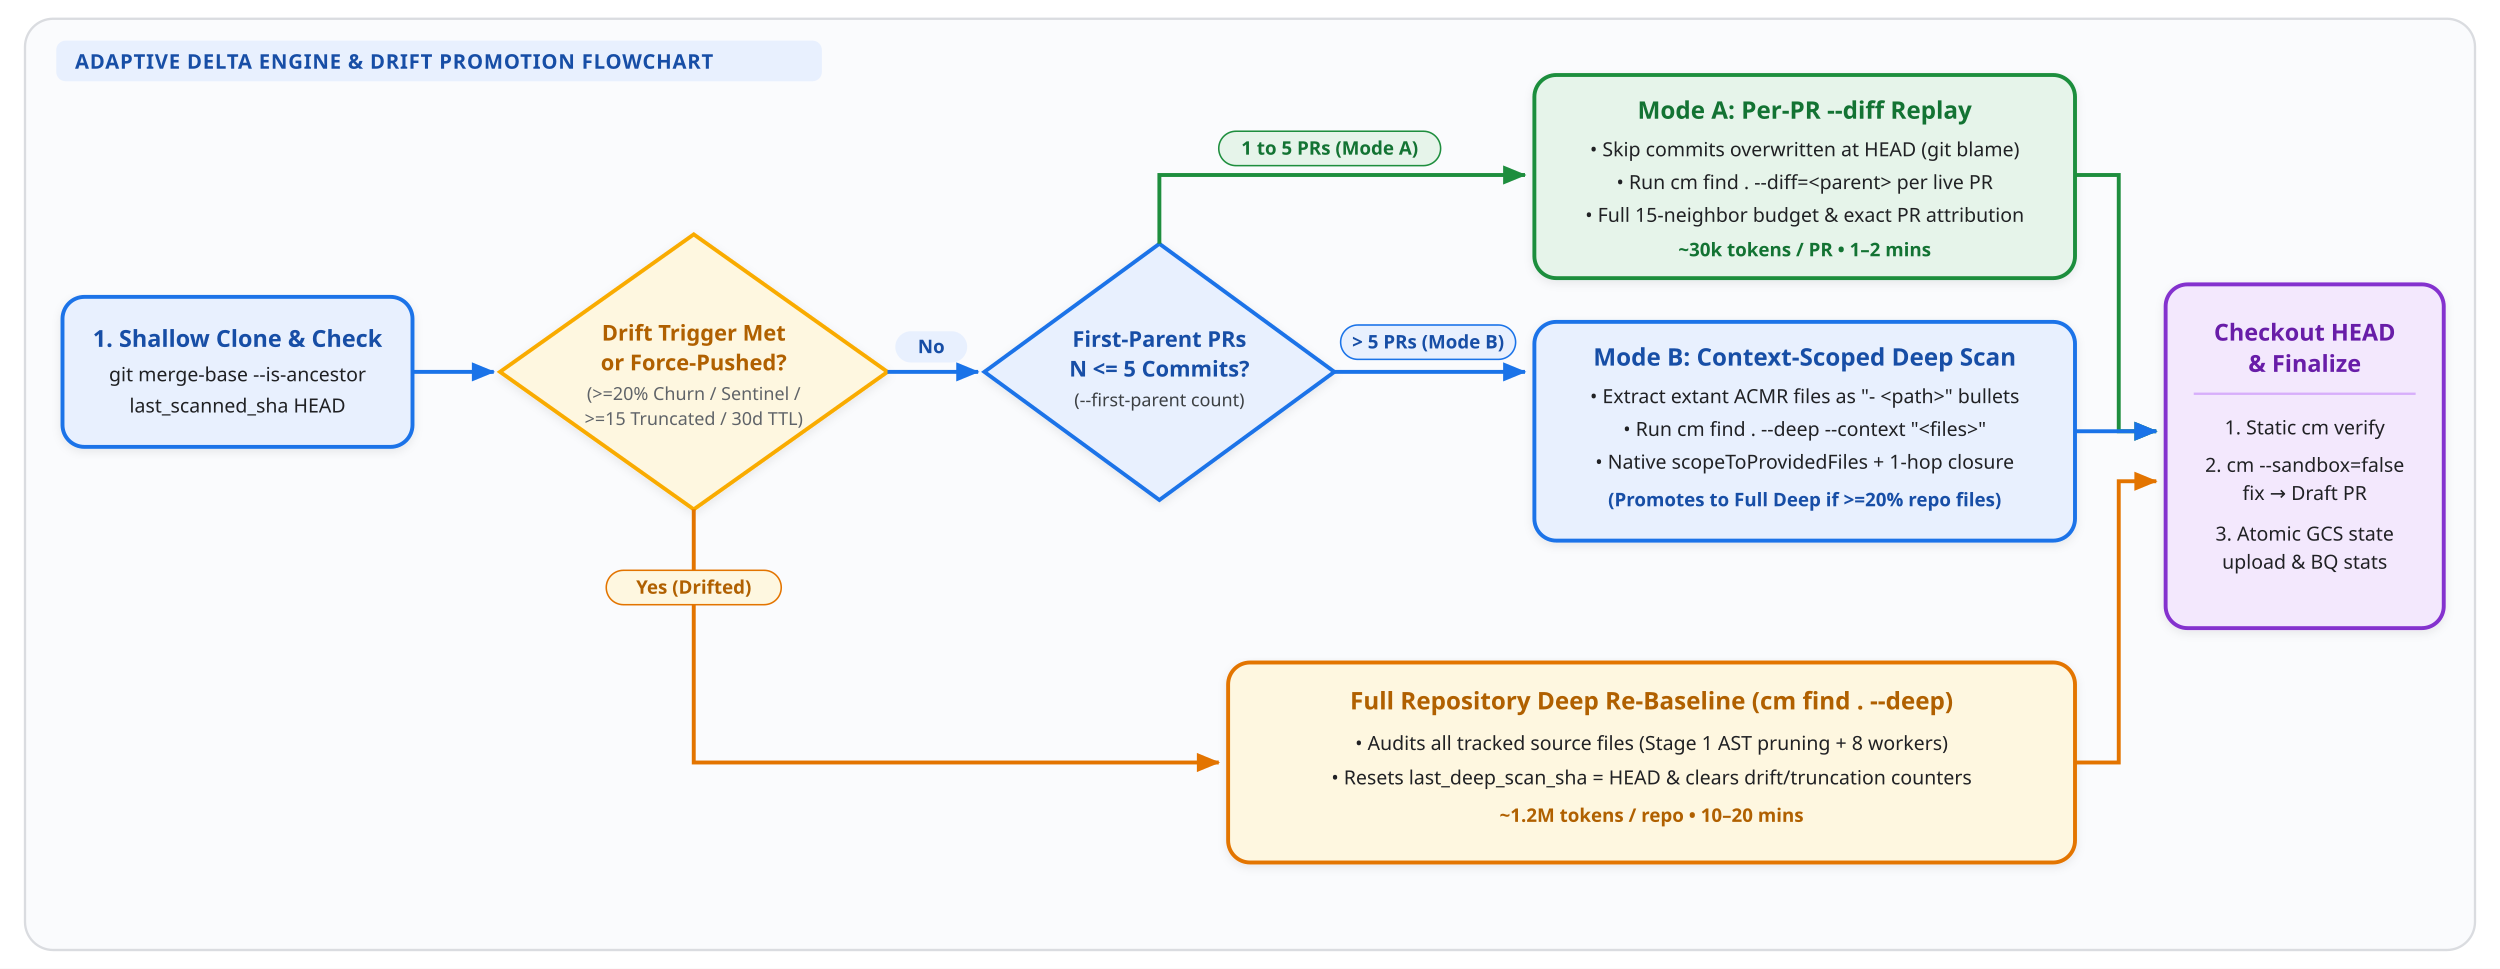
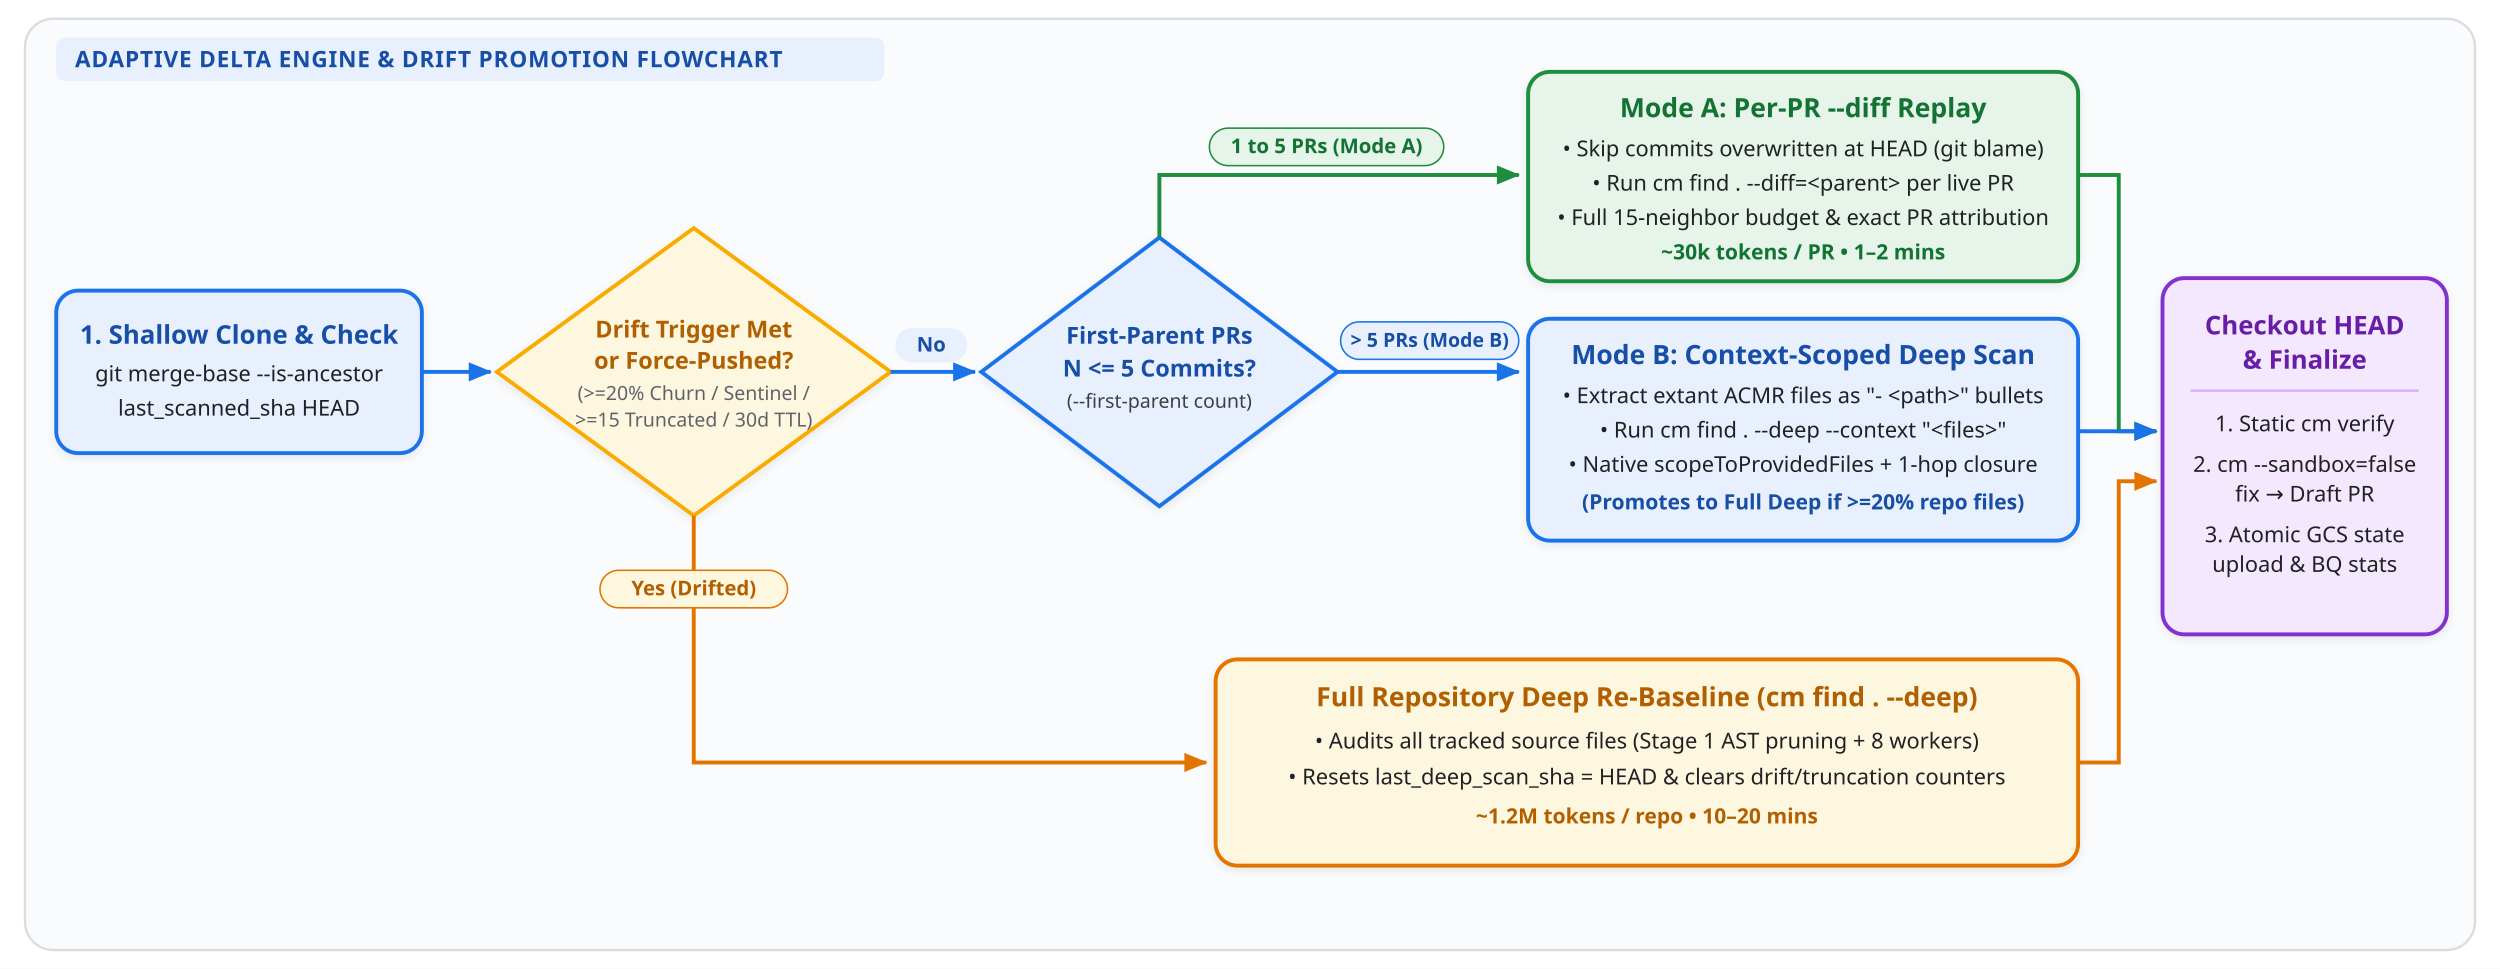
<svg xmlns="http://www.w3.org/2000/svg" width="1600" height="620" viewBox="0 0 1600 620">
  <rect width="1600" height="620" fill="#FFFFFF" />
  <defs>
    <filter id="shadow2" x="-4%" y="-4%" width="108%" height="112%">
      <feDropShadow dx="0" dy="2" stdDeviation="3" flood-color="#202124" flood-opacity="0.08" />
    </filter>
    <marker id="arrB" viewBox="0 0 10 10" refX="8" refY="5" markerWidth="7" markerHeight="7" orient="auto-start-reverse">
      <path d="M 0 1.5 L 8.5 5 L 0 8.5 z" fill="#1A73E8" />
    </marker>
    <marker id="arrG" viewBox="0 0 10 10" refX="8" refY="5" markerWidth="7" markerHeight="7" orient="auto-start-reverse">
      <path d="M 0 1.5 L 8.5 5 L 0 8.5 z" fill="#1E8E3E" />
    </marker>
    <marker id="arrA" viewBox="0 0 10 10" refX="8" refY="5" markerWidth="7" markerHeight="7" orient="auto-start-reverse">
      <path d="M 0 1.5 L 8.5 5 L 0 8.5 z" fill="#E37400" />
    </marker>
  </defs>
  <rect x="16" y="12" width="1568" height="596" rx="18" fill="#FAFBFD" stroke="#DADCE0" stroke-width="1.5" />
-   <rect x="36" y="26" width="490" height="26" rx="6" fill="#E8F0FE" />
-   <text x="48" y="44" font-family="Google Sans, sans-serif" font-size="13" font-weight="bold" fill="#174EA6" letter-spacing="0.5">ADAPTIVE DELTA ENGINE &amp; DRIFT PROMOTION FLOWCHART</text>
-   <rect x="40" y="190" width="224" height="96" rx="14" fill="#E8F0FE" stroke="#1A73E8" stroke-width="2.5" filter="url(#shadow2)" />
-   <text x="152" y="222" font-family="Google Sans, sans-serif" font-size="15" font-weight="bold" fill="#174EA6" text-anchor="middle">1. Shallow Clone &amp; Check</text>
-   <text x="152" y="244" font-family="Google Sans, sans-serif" font-size="12.5" fill="#202124" text-anchor="middle">git merge-base --is-ancestor</text>
-   <text x="152" y="264" font-family="Google Sans, sans-serif" font-size="12.5" fill="#202124" text-anchor="middle">last_scanned_sha HEAD</text>
-   <path d="M 264 238 L 316 238" stroke="#1A73E8" stroke-width="2.5" fill="none" marker-end="url(#arrB)" />
-   <polygon points="444,150 568,238 444,326 320,238" fill="#FEF7E0" stroke="#F9AB00" stroke-width="2.5" filter="url(#shadow2)" />
-   <text x="444" y="218" font-family="Google Sans, sans-serif" font-size="14" font-weight="bold" fill="#B06000" text-anchor="middle">Drift Trigger Met</text>
-   <text x="444" y="237" font-family="Google Sans, sans-serif" font-size="14" font-weight="bold" fill="#B06000" text-anchor="middle">or Force-Pushed?</text>
-   <text x="444" y="256" font-family="Google Sans, sans-serif" font-size="11.5" fill="#5F6368" text-anchor="middle">(&gt;=20% Churn / Sentinel /</text>
-   <text x="444" y="272" font-family="Google Sans, sans-serif" font-size="11.5" fill="#5F6368" text-anchor="middle">&gt;=15 Truncated / 30d TTL)</text>
-   <path d="M 444 326 L 444 488 L 780 488" stroke="#E37400" stroke-width="2.5" fill="none" marker-end="url(#arrA)" />
-   <rect x="388" y="365" width="112" height="22" rx="11" fill="#FEF7E0" stroke="#E37400" stroke-width="1" />
-   <text x="444" y="380" font-family="Google Sans, sans-serif" font-size="12" font-weight="bold" fill="#B06000" text-anchor="middle">Yes (Drifted)</text>
-   <path d="M 568 238 L 626 238" stroke="#1A73E8" stroke-width="2.5" fill="none" marker-end="url(#arrB)" />
-   <rect x="573" y="212" width="46" height="20" rx="10" fill="#E8F0FE" />
-   <text x="596" y="226" font-family="Google Sans, sans-serif" font-size="12" font-weight="bold" fill="#174EA6" text-anchor="middle">No</text>
-   <polygon points="742,156 854,238 742,320 630,238" fill="#E8F0FE" stroke="#1A73E8" stroke-width="2.5" filter="url(#shadow2)" />
-   <text x="742" y="222" font-family="Google Sans, sans-serif" font-size="14" font-weight="bold" fill="#174EA6" text-anchor="middle">First-Parent PRs</text>
-   <text x="742" y="241" font-family="Google Sans, sans-serif" font-size="14" font-weight="bold" fill="#174EA6" text-anchor="middle">N &lt;= 5 Commits?</text>
-   <text x="742" y="260" font-family="Google Sans, sans-serif" font-size="11.5" fill="#3C4043" text-anchor="middle">(--first-parent count)</text>
-   <path d="M 742 156 L 742 112 L 976 112" stroke="#1E8E3E" stroke-width="2.5" fill="none" marker-end="url(#arrG)" />
-   <rect x="780" y="84" width="142" height="22" rx="11" fill="#E6F4EA" stroke="#1E8E3E" stroke-width="1" />
-   <text x="851" y="99" font-family="Google Sans, sans-serif" font-size="12" font-weight="bold" fill="#137333" text-anchor="middle">1 to 5 PRs (Mode A)</text>
-   <rect x="982" y="48" width="346" height="130" rx="14" fill="#E6F4EA" stroke="#1E8E3E" stroke-width="2.5" filter="url(#shadow2)" />
-   <text x="1155" y="76" font-family="Google Sans, sans-serif" font-size="15.5" font-weight="bold" fill="#137333" text-anchor="middle">Mode A: Per-PR --diff Replay</text>
-   <text x="1155" y="100" font-family="Google Sans, sans-serif" font-size="12.5" fill="#202124" text-anchor="middle">• Skip commits overwritten at HEAD (git blame)</text>
-   <text x="1155" y="121" font-family="Google Sans, sans-serif" font-size="12.5" fill="#202124" text-anchor="middle">• Run cm find . --diff=&lt;parent&gt; per live PR</text>
-   <text x="1155" y="142" font-family="Google Sans, sans-serif" font-size="12.5" fill="#202124" text-anchor="middle">• Full 15-neighbor budget &amp; exact PR attribution</text>
-   <text x="1155" y="164" font-family="Google Sans, sans-serif" font-size="12" font-weight="bold" fill="#137333" text-anchor="middle">~30k tokens / PR  •  1–2 mins</text>
-   <path d="M 854 238 L 976 238" stroke="#1A73E8" stroke-width="2.5" fill="none" marker-end="url(#arrB)" />
-   <rect x="858" y="208" width="112" height="22" rx="11" fill="#E8F0FE" stroke="#1A73E8" stroke-width="1" />
-   <text x="914" y="223" font-family="Google Sans, sans-serif" font-size="12" font-weight="bold" fill="#174EA6" text-anchor="middle">&gt; 5 PRs (Mode B)</text>
-   <rect x="982" y="206" width="346" height="140" rx="14" fill="#E8F0FE" stroke="#1A73E8" stroke-width="2.5" filter="url(#shadow2)" />
-   <text x="1155" y="234" font-family="Google Sans, sans-serif" font-size="15.5" font-weight="bold" fill="#174EA6" text-anchor="middle">Mode B: Context-Scoped Deep Scan</text>
-   <text x="1155" y="258" font-family="Google Sans, sans-serif" font-size="12.5" fill="#202124" text-anchor="middle">• Extract extant ACMR files as "- &lt;path&gt;" bullets</text>
-   <text x="1155" y="279" font-family="Google Sans, sans-serif" font-size="12.5" fill="#202124" text-anchor="middle">• Run cm find . --deep --context "&lt;files&gt;"</text>
-   <text x="1155" y="300" font-family="Google Sans, sans-serif" font-size="12.5" fill="#202124" text-anchor="middle">• Native scopeToProvidedFiles + 1-hop closure</text>
-   <text x="1155" y="324" font-family="Google Sans, sans-serif" font-size="12" font-weight="bold" fill="#174EA6" text-anchor="middle">(Promotes to Full Deep if &gt;=20% repo files)</text>
-   <rect x="786" y="424" width="542" height="128" rx="14" fill="#FEF7E0" stroke="#E37400" stroke-width="2.5" filter="url(#shadow2)" />
-   <text x="1057" y="454" font-family="Google Sans, sans-serif" font-size="15.5" font-weight="bold" fill="#B06000" text-anchor="middle">Full Repository Deep Re-Baseline (cm find . --deep)</text>
-   <text x="1057" y="480" font-family="Google Sans, sans-serif" font-size="12.5" fill="#202124" text-anchor="middle">• Audits all tracked source files (Stage 1 AST pruning + 8 workers)</text>
-   <text x="1057" y="502" font-family="Google Sans, sans-serif" font-size="12.5" fill="#202124" text-anchor="middle">• Resets last_deep_scan_sha = HEAD &amp; clears drift/truncation counters</text>
-   <text x="1057" y="526" font-family="Google Sans, sans-serif" font-size="12" font-weight="bold" fill="#B06000" text-anchor="middle">~1.2M tokens / repo  •  10–20 mins</text>
-   <path d="M 1328 112 L 1356 112 L 1356 276 L 1380 276" stroke="#1E8E3E" stroke-width="2.5" fill="none" marker-end="url(#arrG)" />
-   <path d="M 1328 276 L 1380 276" stroke="#1A73E8" stroke-width="2.5" fill="none" marker-end="url(#arrB)" />
-   <path d="M 1328 488 L 1356 488 L 1356 308 L 1380 308" stroke="#E37400" stroke-width="2.5" fill="none" marker-end="url(#arrA)" />
-   <rect x="1386" y="182" width="178" height="220" rx="14" fill="#F3E8FD" stroke="#8430CE" stroke-width="2.5" filter="url(#shadow2)" />
-   <text x="1475" y="218" font-family="Google Sans, sans-serif" font-size="15" font-weight="bold" fill="#681DA8" text-anchor="middle">Checkout HEAD</text>
-   <text x="1475" y="238" font-family="Google Sans, sans-serif" font-size="15" font-weight="bold" fill="#681DA8" text-anchor="middle">&amp; Finalize</text>
-   <line x1="1404" y1="252" x2="1546" y2="252" stroke="#D7AEFB" stroke-width="1.5" />
-   <text x="1475" y="278" font-family="Google Sans, sans-serif" font-size="12.5" fill="#202124" text-anchor="middle">1. Static cm verify</text>
-   <text x="1475" y="302" font-family="Google Sans, sans-serif" font-size="12.5" fill="#202124" text-anchor="middle">2. cm --sandbox=false</text>
-   <text x="1475" y="320" font-family="Google Sans, sans-serif" font-size="12.5" fill="#202124" text-anchor="middle">fix → Draft PR</text>
-   <text x="1475" y="346" font-family="Google Sans, sans-serif" font-size="12.5" fill="#202124" text-anchor="middle">3. Atomic GCS state</text>
-   <text x="1475" y="364" font-family="Google Sans, sans-serif" font-size="12.5" fill="#202124" text-anchor="middle">upload &amp; BQ stats</text>
+   <rect x="36" y="24" width="530" height="28" rx="6" fill="#E8F0FE" />
+   <text x="48" y="43" font-family="Google Sans, sans-serif" font-size="14.5" font-weight="bold" fill="#174EA6" letter-spacing="0.5">ADAPTIVE DELTA ENGINE &amp; DRIFT PROMOTION FLOWCHART</text>
+   <rect x="36" y="186" width="234" height="104" rx="14" fill="#E8F0FE" stroke="#1A73E8" stroke-width="2.5" filter="url(#shadow2)" />
+   <text x="153" y="220" font-family="Google Sans, sans-serif" font-size="16.5" font-weight="bold" fill="#174EA6" text-anchor="middle">1. Shallow Clone &amp; Check</text>
+   <text x="153" y="244" font-family="Google Sans, sans-serif" font-size="14" fill="#202124" text-anchor="middle">git merge-base --is-ancestor</text>
+   <text x="153" y="266" font-family="Google Sans, sans-serif" font-size="14" fill="#202124" text-anchor="middle">last_scanned_sha HEAD</text>
+   <path d="M 270 238 L 314 238" stroke="#1A73E8" stroke-width="2.5" fill="none" marker-end="url(#arrB)" />
+   <polygon points="444,146 570,238 444,330 318,238" fill="#FEF7E0" stroke="#F9AB00" stroke-width="2.5" filter="url(#shadow2)" />
+   <text x="444" y="216" font-family="Google Sans, sans-serif" font-size="15" font-weight="bold" fill="#B06000" text-anchor="middle">Drift Trigger Met</text>
+   <text x="444" y="236" font-family="Google Sans, sans-serif" font-size="15" font-weight="bold" fill="#B06000" text-anchor="middle">or Force-Pushed?</text>
+   <text x="444" y="256" font-family="Google Sans, sans-serif" font-size="12.5" fill="#5F6368" text-anchor="middle">(&gt;=20% Churn / Sentinel /</text>
+   <text x="444" y="273" font-family="Google Sans, sans-serif" font-size="12.5" fill="#5F6368" text-anchor="middle">&gt;=15 Truncated / 30d TTL)</text>
+   <path d="M 444 330 L 444 488 L 772 488" stroke="#E37400" stroke-width="2.5" fill="none" marker-end="url(#arrA)" />
+   <rect x="384" y="365" width="120" height="24" rx="12" fill="#FEF7E0" stroke="#E37400" stroke-width="1" />
+   <text x="444" y="381" font-family="Google Sans, sans-serif" font-size="13" font-weight="bold" fill="#B06000" text-anchor="middle">Yes (Drifted)</text>
+   <path d="M 570 238 L 624 238" stroke="#1A73E8" stroke-width="2.5" fill="none" marker-end="url(#arrB)" />
+   <rect x="573" y="210" width="46" height="22" rx="11" fill="#E8F0FE" />
+   <text x="596" y="225" font-family="Google Sans, sans-serif" font-size="13" font-weight="bold" fill="#174EA6" text-anchor="middle">No</text>
+   <polygon points="742,152 856,238 742,324 628,238" fill="#E8F0FE" stroke="#1A73E8" stroke-width="2.5" filter="url(#shadow2)" />
+   <text x="742" y="220" font-family="Google Sans, sans-serif" font-size="15" font-weight="bold" fill="#174EA6" text-anchor="middle">First-Parent PRs</text>
+   <text x="742" y="241" font-family="Google Sans, sans-serif" font-size="15" font-weight="bold" fill="#174EA6" text-anchor="middle">N &lt;= 5 Commits?</text>
+   <text x="742" y="261" font-family="Google Sans, sans-serif" font-size="12.5" fill="#3C4043" text-anchor="middle">(--first-parent count)</text>
+   <path d="M 742 152 L 742 112 L 972 112" stroke="#1E8E3E" stroke-width="2.5" fill="none" marker-end="url(#arrG)" />
+   <rect x="774" y="82" width="150" height="24" rx="12" fill="#E6F4EA" stroke="#1E8E3E" stroke-width="1" />
+   <text x="849" y="98" font-family="Google Sans, sans-serif" font-size="13" font-weight="bold" fill="#137333" text-anchor="middle">1 to 5 PRs (Mode A)</text>
+   <rect x="978" y="46" width="352" height="134" rx="14" fill="#E6F4EA" stroke="#1E8E3E" stroke-width="2.5" filter="url(#shadow2)" />
+   <text x="1154" y="75" font-family="Google Sans, sans-serif" font-size="17" font-weight="bold" fill="#137333" text-anchor="middle">Mode A: Per-PR --diff Replay</text>
+   <text x="1154" y="100" font-family="Google Sans, sans-serif" font-size="14" fill="#202124" text-anchor="middle">• Skip commits overwritten at HEAD (git blame)</text>
+   <text x="1154" y="122" font-family="Google Sans, sans-serif" font-size="14" fill="#202124" text-anchor="middle">• Run cm find . --diff=&lt;parent&gt; per live PR</text>
+   <text x="1154" y="144" font-family="Google Sans, sans-serif" font-size="14" fill="#202124" text-anchor="middle">• Full 15-neighbor budget &amp; exact PR attribution</text>
+   <text x="1154" y="166" font-family="Google Sans, sans-serif" font-size="13.5" font-weight="bold" fill="#137333" text-anchor="middle">~30k tokens / PR  •  1–2 mins</text>
+   <path d="M 856 238 L 972 238" stroke="#1A73E8" stroke-width="2.5" fill="none" marker-end="url(#arrB)" />
+   <rect x="858" y="206" width="114" height="24" rx="12" fill="#E8F0FE" stroke="#1A73E8" stroke-width="1" />
+   <text x="915" y="222" font-family="Google Sans, sans-serif" font-size="12.5" font-weight="bold" fill="#174EA6" text-anchor="middle">&gt; 5 PRs (Mode B)</text>
+   <rect x="978" y="204" width="352" height="142" rx="14" fill="#E8F0FE" stroke="#1A73E8" stroke-width="2.5" filter="url(#shadow2)" />
+   <text x="1154" y="233" font-family="Google Sans, sans-serif" font-size="17" font-weight="bold" fill="#174EA6" text-anchor="middle">Mode B: Context-Scoped Deep Scan</text>
+   <text x="1154" y="258" font-family="Google Sans, sans-serif" font-size="14" fill="#202124" text-anchor="middle">• Extract extant ACMR files as "- &lt;path&gt;" bullets</text>
+   <text x="1154" y="280" font-family="Google Sans, sans-serif" font-size="14" fill="#202124" text-anchor="middle">• Run cm find . --deep --context "&lt;files&gt;"</text>
+   <text x="1154" y="302" font-family="Google Sans, sans-serif" font-size="14" fill="#202124" text-anchor="middle">• Native scopeToProvidedFiles + 1-hop closure</text>
+   <text x="1154" y="326" font-family="Google Sans, sans-serif" font-size="13.5" font-weight="bold" fill="#174EA6" text-anchor="middle">(Promotes to Full Deep if &gt;=20% repo files)</text>
+   <rect x="778" y="422" width="552" height="132" rx="14" fill="#FEF7E0" stroke="#E37400" stroke-width="2.5" filter="url(#shadow2)" />
+   <text x="1054" y="452" font-family="Google Sans, sans-serif" font-size="17" font-weight="bold" fill="#B06000" text-anchor="middle">Full Repository Deep Re-Baseline (cm find . --deep)</text>
+   <text x="1054" y="479" font-family="Google Sans, sans-serif" font-size="14" fill="#202124" text-anchor="middle">• Audits all tracked source files (Stage 1 AST pruning + 8 workers)</text>
+   <text x="1054" y="502" font-family="Google Sans, sans-serif" font-size="14" fill="#202124" text-anchor="middle">• Resets last_deep_scan_sha = HEAD &amp; clears drift/truncation counters</text>
+   <text x="1054" y="527" font-family="Google Sans, sans-serif" font-size="13.5" font-weight="bold" fill="#B06000" text-anchor="middle">~1.2M tokens / repo  •  10–20 mins</text>
+   <path d="M 1330 112 L 1356 112 L 1356 276 L 1380 276" stroke="#1E8E3E" stroke-width="2.5" fill="none" marker-end="url(#arrG)" />
+   <path d="M 1330 276 L 1380 276" stroke="#1A73E8" stroke-width="2.5" fill="none" marker-end="url(#arrB)" />
+   <path d="M 1330 488 L 1356 488 L 1356 308 L 1380 308" stroke="#E37400" stroke-width="2.5" fill="none" marker-end="url(#arrA)" />
+   <rect x="1384" y="178" width="182" height="228" rx="14" fill="#F3E8FD" stroke="#8430CE" stroke-width="2.5" filter="url(#shadow2)" />
+   <text x="1475" y="214" font-family="Google Sans, sans-serif" font-size="16.5" font-weight="bold" fill="#681DA8" text-anchor="middle">Checkout HEAD</text>
+   <text x="1475" y="236" font-family="Google Sans, sans-serif" font-size="16.5" font-weight="bold" fill="#681DA8" text-anchor="middle">&amp; Finalize</text>
+   <line x1="1402" y1="250" x2="1548" y2="250" stroke="#D7AEFB" stroke-width="1.5" />
+   <text x="1475" y="276" font-family="Google Sans, sans-serif" font-size="14" fill="#202124" text-anchor="middle">1. Static cm verify</text>
+   <text x="1475" y="302" font-family="Google Sans, sans-serif" font-size="14" fill="#202124" text-anchor="middle">2. cm --sandbox=false</text>
+   <text x="1475" y="321" font-family="Google Sans, sans-serif" font-size="14" fill="#202124" text-anchor="middle">fix → Draft PR</text>
+   <text x="1475" y="347" font-family="Google Sans, sans-serif" font-size="14" fill="#202124" text-anchor="middle">3. Atomic GCS state</text>
+   <text x="1475" y="366" font-family="Google Sans, sans-serif" font-size="14" fill="#202124" text-anchor="middle">upload &amp; BQ stats</text>
</svg>
